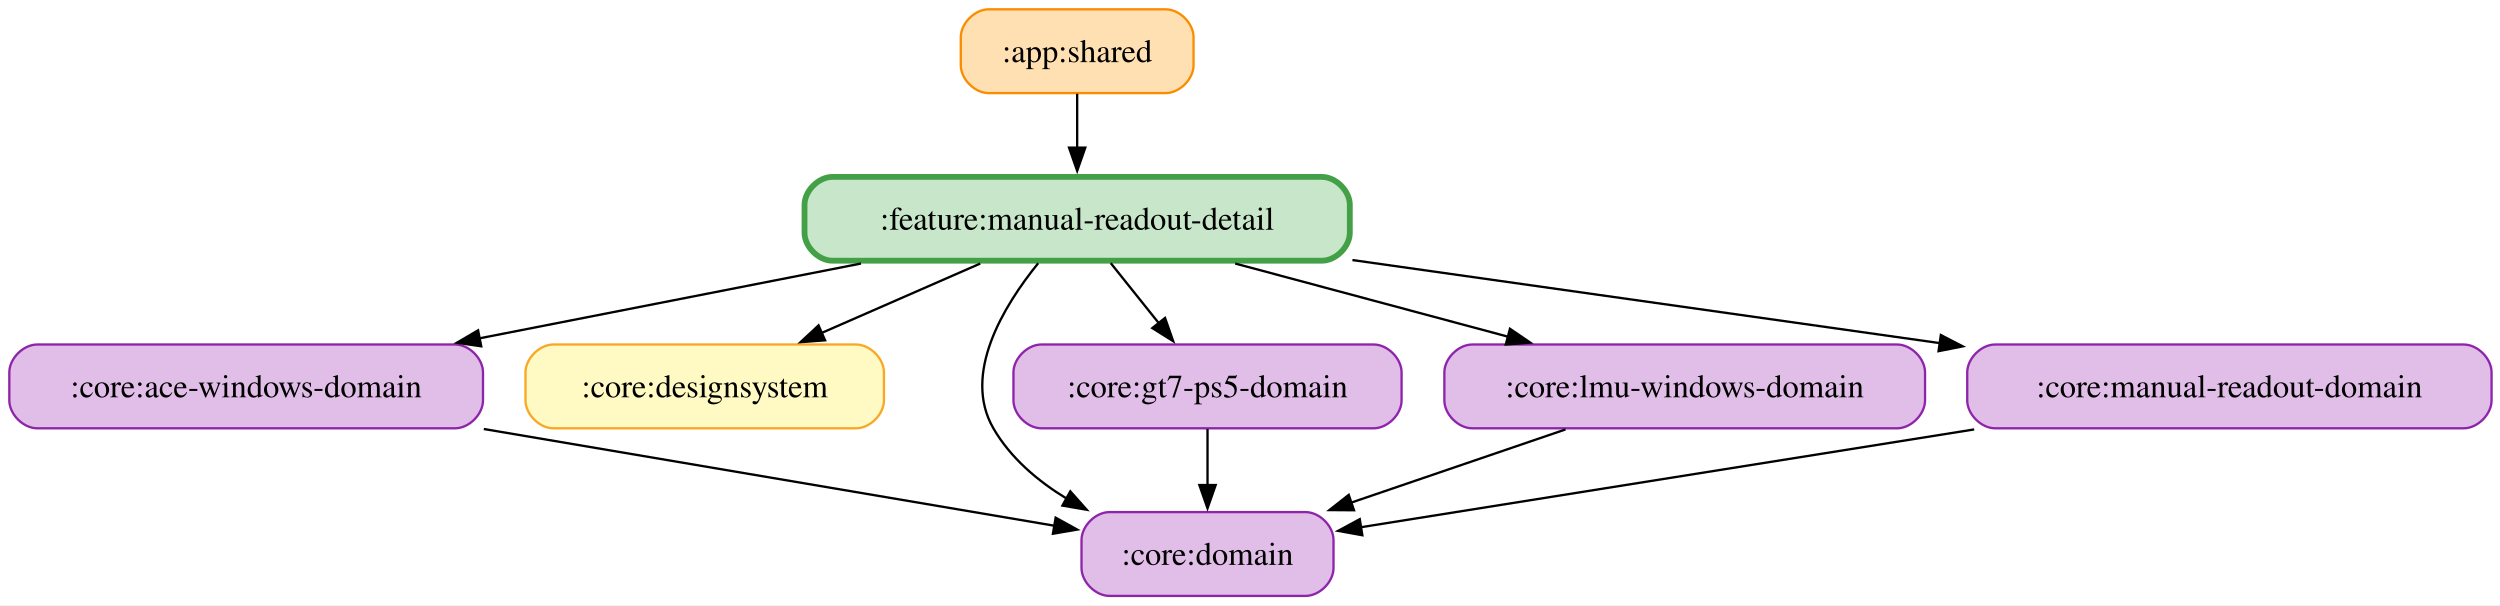
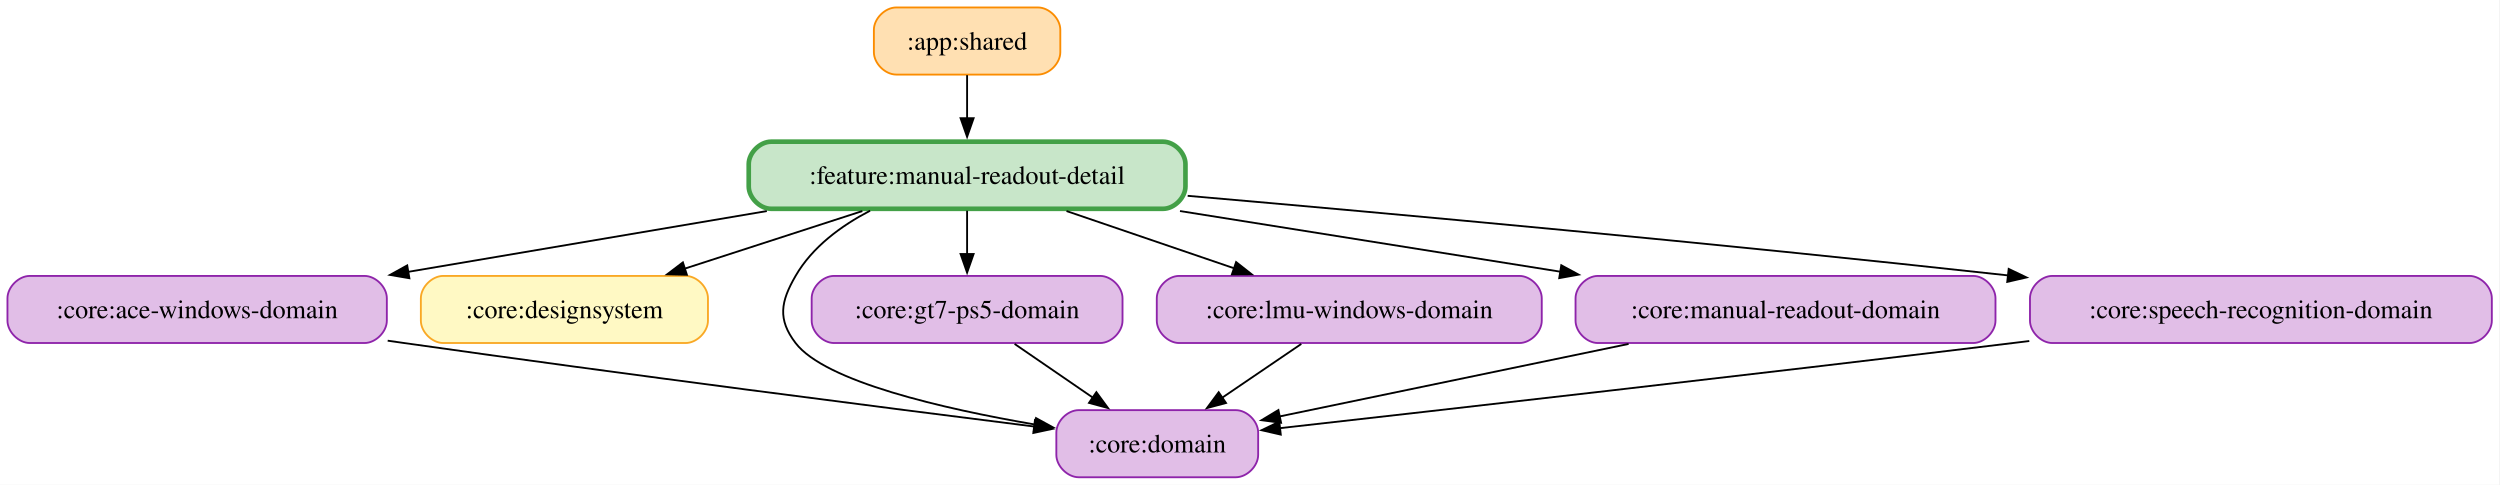
- <svg xmlns="http://www.w3.org/2000/svg" width="1074pt" height="260pt" viewBox="0.00 0.00 1074.00 260.00">
+ <svg xmlns="http://www.w3.org/2000/svg" width="1341pt" height="260pt" viewBox="0.00 0.00 1341.00 260.00">
  <g id="graph0" class="graph" transform="scale(1 1) rotate(0) translate(4 256)">
-     <polygon fill="white" stroke="none" points="-4,4 -4,-256 1070.38,-256 1070.38,4 -4,4" />
+     <polygon fill="white" stroke="none" points="-4,4 -4,-256 1336.62,-256 1336.62,4 -4,4" />
    <g id="node1" class="node">
-       <path fill="#ffe0b2" stroke="#fb8c00" d="M496.75,-252C496.75,-252 420.75,-252 420.75,-252 414.75,-252 408.75,-246 408.75,-240 408.75,-240 408.75,-228 408.75,-228 408.75,-222 414.75,-216 420.75,-216 420.75,-216 496.75,-216 496.75,-216 502.75,-216 508.75,-222 508.75,-228 508.75,-228 508.75,-240 508.75,-240 508.75,-246 502.75,-252 496.75,-252" />
-       <text xml:space="preserve" text-anchor="middle" x="458.75" y="-229.32" font-family="Times,serif" font-size="14.00">:app:shared</text>
+       <path fill="#ffe0b2" stroke="#fb8c00" d="M552.75,-252C552.75,-252 476.75,-252 476.75,-252 470.75,-252 464.75,-246 464.75,-240 464.75,-240 464.75,-228 464.75,-228 464.75,-222 470.75,-216 476.75,-216 476.75,-216 552.75,-216 552.75,-216 558.75,-216 564.75,-222 564.75,-228 564.75,-228 564.75,-240 564.75,-240 564.75,-246 558.75,-252 552.75,-252" />
+       <text xml:space="preserve" text-anchor="middle" x="514.75" y="-229.32" font-family="Times,serif" font-size="14.00">:app:shared</text>
    </g>
-     <g id="node8" class="node">
-       <path fill="#c8e6c9" stroke="#43a047" stroke-width="2.5" d="M563.88,-180C563.88,-180 353.62,-180 353.62,-180 347.62,-180 341.62,-174 341.62,-168 341.62,-168 341.62,-156 341.62,-156 341.62,-150 347.62,-144 353.62,-144 353.62,-144 563.88,-144 563.88,-144 569.88,-144 575.88,-150 575.88,-156 575.88,-156 575.88,-168 575.88,-168 575.88,-174 569.88,-180 563.88,-180" />
-       <text xml:space="preserve" text-anchor="middle" x="458.75" y="-157.32" font-family="Times,serif" font-size="14.00">:feature:manual-readout-detail</text>
+     <g id="node9" class="node">
+       <path fill="#c8e6c9" stroke="#43a047" stroke-width="2.5" d="M619.88,-180C619.88,-180 409.62,-180 409.62,-180 403.62,-180 397.62,-174 397.62,-168 397.62,-168 397.62,-156 397.62,-156 397.62,-150 403.62,-144 409.62,-144 409.62,-144 619.88,-144 619.88,-144 625.88,-144 631.88,-150 631.88,-156 631.88,-156 631.88,-168 631.88,-168 631.88,-174 625.88,-180 619.88,-180" />
+       <text xml:space="preserve" text-anchor="middle" x="514.75" y="-157.32" font-family="Times,serif" font-size="14.00">:feature:manual-readout-detail</text>
    </g>
    <g id="edge1" class="edge">
-       <path fill="none" stroke="black" d="M458.75,-215.7C458.75,-208.71 458.75,-200.44 458.75,-192.55" />
-       <polygon fill="black" stroke="black" points="462.25,-192.59 458.75,-182.59 455.25,-192.59 462.25,-192.59" />
+       <path fill="none" stroke="black" d="M514.75,-215.7C514.75,-208.71 514.75,-200.44 514.75,-192.55" />
+       <polygon fill="black" stroke="black" points="518.25,-192.59 514.75,-182.59 511.25,-192.59 518.25,-192.59" />
    </g>
    <g id="node2" class="node">
      <path fill="#e1bee7" stroke="#8e24aa" d="M191.5,-108C191.5,-108 12,-108 12,-108 6,-108 0,-102 0,-96 0,-96 0,-84 0,-84 0,-78 6,-72 12,-72 12,-72 191.5,-72 191.5,-72 197.5,-72 203.5,-78 203.5,-84 203.5,-84 203.5,-96 203.5,-96 203.5,-102 197.5,-108 191.5,-108" />
      <text xml:space="preserve" text-anchor="middle" x="101.75" y="-85.33" font-family="Times,serif" font-size="14.00">:core:ace-windows-domain</text>
    </g>
    <g id="node4" class="node">
-       <path fill="#e1bee7" stroke="#8e24aa" d="M556.88,-36C556.88,-36 472.62,-36 472.62,-36 466.62,-36 460.62,-30 460.62,-24 460.62,-24 460.62,-12 460.62,-12 460.62,-6 466.62,0 472.62,0 472.62,0 556.88,0 556.88,0 562.88,0 568.88,-6 568.88,-12 568.88,-12 568.88,-24 568.88,-24 568.88,-30 562.88,-36 556.88,-36" />
-       <text xml:space="preserve" text-anchor="middle" x="514.75" y="-13.32" font-family="Times,serif" font-size="14.00">:core:domain</text>
+       <path fill="#e1bee7" stroke="#8e24aa" d="M658.88,-36C658.88,-36 574.62,-36 574.62,-36 568.62,-36 562.62,-30 562.62,-24 562.62,-24 562.62,-12 562.62,-12 562.62,-6 568.62,0 574.62,0 574.62,0 658.88,0 658.88,0 664.88,0 670.88,-6 670.88,-12 670.88,-12 670.88,-24 670.88,-24 670.88,-30 664.88,-36 658.88,-36" />
+       <text xml:space="preserve" text-anchor="middle" x="616.75" y="-13.32" font-family="Times,serif" font-size="14.00">:core:domain</text>
    </g>
    <g id="edge2" class="edge">
-       <path fill="none" stroke="black" d="M203.84,-71.7C280.5,-58.7 383.22,-41.29 449.2,-30.11" />
-       <polygon fill="black" stroke="black" points="449.5,-33.61 458.78,-28.49 448.33,-26.71 449.5,-33.61" />
+       <path fill="none" stroke="black" d="M203.95,-73.26C206.92,-72.83 209.85,-72.41 212.75,-72 331.74,-55.09 470.73,-37.28 550.76,-27.21" />
+       <polygon fill="black" stroke="black" points="551.15,-30.69 560.63,-25.97 550.28,-23.75 551.15,-30.69" />
    </g>
    <g id="node3" class="node">
      <path fill="#fff9c4" stroke="#f9a825" d="M363.75,-108C363.75,-108 233.75,-108 233.75,-108 227.75,-108 221.75,-102 221.75,-96 221.75,-96 221.75,-84 221.75,-84 221.75,-78 227.75,-72 233.75,-72 233.75,-72 363.75,-72 363.75,-72 369.75,-72 375.75,-78 375.75,-84 375.75,-84 375.75,-96 375.75,-96 375.75,-102 369.75,-108 363.75,-108" />
      <text xml:space="preserve" text-anchor="middle" x="298.75" y="-85.33" font-family="Times,serif" font-size="14.00">:core:designsystem</text>
    </g>
    <g id="node5" class="node">
      <path fill="#e1bee7" stroke="#8e24aa" d="M586.12,-108C586.12,-108 443.38,-108 443.38,-108 437.38,-108 431.38,-102 431.38,-96 431.38,-96 431.38,-84 431.38,-84 431.38,-78 437.38,-72 443.38,-72 443.38,-72 586.12,-72 586.12,-72 592.12,-72 598.12,-78 598.12,-84 598.12,-84 598.12,-96 598.12,-96 598.12,-102 592.12,-108 586.12,-108" />
      <text xml:space="preserve" text-anchor="middle" x="514.75" y="-85.33" font-family="Times,serif" font-size="14.00">:core:gt7-ps5-domain</text>
    </g>
    <g id="edge3" class="edge">
-       <path fill="none" stroke="black" d="M514.75,-71.7C514.75,-64.41 514.75,-55.73 514.75,-47.54" />
-       <polygon fill="black" stroke="black" points="518.25,-47.62 514.75,-37.62 511.25,-47.62 518.25,-47.62" />
+       <path fill="none" stroke="black" d="M540.23,-71.52C552.98,-62.76 568.6,-52.04 582.4,-42.58" />
+       <polygon fill="black" stroke="black" points="584.09,-45.66 590.35,-37.12 580.13,-39.89 584.09,-45.66" />
    </g>
    <g id="node6" class="node">
      <path fill="#e1bee7" stroke="#8e24aa" d="M811,-108C811,-108 628.5,-108 628.5,-108 622.5,-108 616.5,-102 616.5,-96 616.5,-96 616.5,-84 616.5,-84 616.5,-78 622.5,-72 628.5,-72 628.5,-72 811,-72 811,-72 817,-72 823,-78 823,-84 823,-84 823,-96 823,-96 823,-102 817,-108 811,-108" />
      <text xml:space="preserve" text-anchor="middle" x="719.75" y="-85.33" font-family="Times,serif" font-size="14.00">:core:lmu-windows-domain</text>
    </g>
    <g id="edge4" class="edge">
-       <path fill="none" stroke="black" d="M668.55,-71.52C640.56,-61.96 605.69,-50.05 576.24,-40" />
-       <polygon fill="black" stroke="black" points="577.68,-36.79 567.09,-36.87 575.42,-43.41 577.68,-36.79" />
+       <path fill="none" stroke="black" d="M694.02,-71.52C681.15,-62.76 665.37,-52.04 651.44,-42.58" />
+       <polygon fill="black" stroke="black" points="653.64,-39.84 643.4,-37.11 649.7,-45.63 653.64,-39.84" />
    </g>
    <g id="node7" class="node">
      <path fill="#e1bee7" stroke="#8e24aa" d="M1054.38,-108C1054.38,-108 853.12,-108 853.12,-108 847.12,-108 841.12,-102 841.12,-96 841.12,-96 841.12,-84 841.12,-84 841.12,-78 847.12,-72 853.12,-72 853.12,-72 1054.38,-72 1054.38,-72 1060.38,-72 1066.38,-78 1066.38,-84 1066.38,-84 1066.38,-96 1066.38,-96 1066.38,-102 1060.38,-108 1054.38,-108" />
      <text xml:space="preserve" text-anchor="middle" x="953.75" y="-85.33" font-family="Times,serif" font-size="14.00">:core:manual-readout-domain</text>
    </g>
    <g id="edge5" class="edge">
-       <path fill="none" stroke="black" d="M844.1,-71.52C761.23,-58.3 650.2,-40.6 580.57,-29.5" />
-       <polygon fill="black" stroke="black" points="581.26,-26.06 570.84,-27.94 580.16,-32.97 581.26,-26.06" />
+       <path fill="none" stroke="black" d="M869.58,-71.52C811.61,-59.48 735.7,-43.71 682.24,-32.6" />
+       <polygon fill="black" stroke="black" points="683.17,-29.22 672.67,-30.61 681.74,-36.08 683.17,-29.22" />
+     </g>
+     <g id="node8" class="node">
+       <path fill="#e1bee7" stroke="#8e24aa" d="M1320.62,-108C1320.62,-108 1096.88,-108 1096.88,-108 1090.88,-108 1084.88,-102 1084.88,-96 1084.88,-96 1084.88,-84 1084.88,-84 1084.88,-78 1090.88,-72 1096.88,-72 1096.88,-72 1320.62,-72 1320.62,-72 1326.62,-72 1332.62,-78 1332.62,-84 1332.62,-84 1332.62,-96 1332.62,-96 1332.62,-102 1326.62,-108 1320.62,-108" />
+       <text xml:space="preserve" text-anchor="middle" x="1208.75" y="-85.33" font-family="Times,serif" font-size="14.00">:core:speech-recognition-domain</text>
+     </g>
+     <g id="edge6" class="edge">
+       <path fill="none" stroke="black" d="M1084.51,-73.07C1081.56,-72.71 1078.64,-72.35 1075.75,-72 935.76,-54.97 771.59,-36.34 682.46,-26.33" />
+       <polygon fill="black" stroke="black" points="683.01,-22.87 672.69,-25.24 682.23,-29.83 683.01,-22.87" />
+     </g>
+     <g id="edge12" class="edge">
+       <path fill="none" stroke="black" d="M407.32,-142.79C348.14,-132.76 274.74,-120.32 214.71,-110.15" />
+       <polygon fill="black" stroke="black" points="215.6,-106.75 205.16,-108.53 214.43,-113.65 215.6,-106.75" />
+     </g>
+     <g id="edge9" class="edge">
+       <path fill="none" stroke="black" d="M458.56,-142.79C429.39,-133.34 393.62,-121.74 363.32,-111.92" />
+       <polygon fill="black" stroke="black" points="364.45,-108.61 353.86,-108.86 362.3,-115.27 364.45,-108.61" />
+     </g>
+     <g id="edge7" class="edge">
+       <path fill="none" stroke="black" d="M462.72,-142.98C447.07,-134.84 431.7,-123.48 422.75,-108 414.74,-94.15 413.04,-84.72 422.75,-72 438.51,-51.36 501.45,-36.81 551.43,-28.24" />
+       <polygon fill="black" stroke="black" points="551.73,-31.74 561.02,-26.65 550.59,-24.84 551.73,-31.74" />
+     </g>
+     <g id="edge8" class="edge">
+       <path fill="none" stroke="black" d="M514.75,-142.97C514.75,-135.87 514.75,-127.54 514.75,-119.65" />
+       <polygon fill="black" stroke="black" points="518.25,-119.76 514.75,-109.76 511.25,-119.76 518.25,-119.76" />
+     </g>
+     <g id="edge13" class="edge">
+       <path fill="none" stroke="black" d="M568.08,-142.79C595.64,-133.38 629.41,-121.85 658.09,-112.05" />
+       <polygon fill="black" stroke="black" points="659.05,-115.43 667.38,-108.88 656.78,-108.8 659.05,-115.43" />
    </g>
    <g id="edge10" class="edge">
-       <path fill="none" stroke="black" d="M365.88,-142.79C315.55,-132.92 253.32,-120.72 201.9,-110.64" />
-       <polygon fill="black" stroke="black" points="202.74,-107.23 192.25,-108.75 201.39,-114.1 202.74,-107.23" />
-     </g>
-     <g id="edge8" class="edge">
-       <path fill="none" stroke="black" d="M417.13,-142.79C396.28,-133.67 370.88,-122.56 348.95,-112.96" />
-       <polygon fill="black" stroke="black" points="350.46,-109.8 339.89,-109 347.65,-116.22 350.46,-109.8" />
-     </g>
-     <g id="edge6" class="edge">
-       <path fill="none" stroke="black" d="M442.01,-142.93C427.02,-124.44 409.32,-95.23 422.75,-72 430.1,-59.28 441.79,-49.35 454.4,-41.69" />
-       <polygon fill="black" stroke="black" points="455.8,-44.92 462.85,-37.01 452.41,-38.8 455.8,-44.92" />
-     </g>
-     <g id="edge7" class="edge">
-       <path fill="none" stroke="black" d="M473.17,-142.97C479.45,-135.12 486.94,-125.76 493.82,-117.16" />
-       <polygon fill="black" stroke="black" points="496.5,-119.42 500.01,-109.42 491.03,-115.05 496.5,-119.42" />
+       <path fill="none" stroke="black" d="M628.95,-142.79C691.62,-132.8 769.3,-120.41 832.98,-110.26" />
+       <polygon fill="black" stroke="black" points="833.47,-113.72 842.79,-108.69 832.37,-106.81 833.47,-113.72" />
    </g>
    <g id="edge11" class="edge">
-       <path fill="none" stroke="black" d="M526.64,-142.79C562.66,-133.13 607.02,-121.24 644.13,-111.28" />
-       <polygon fill="black" stroke="black" points="644.68,-114.76 653.43,-108.79 642.87,-108 644.68,-114.76" />
-     </g>
-     <g id="edge9" class="edge">
-       <path fill="none" stroke="black" d="M577,-144.28C653.19,-133.5 752.09,-119.52 829.44,-108.58" />
-       <polygon fill="black" stroke="black" points="829.78,-112.07 839.19,-107.2 828.8,-105.14 829.78,-112.07" />
+       <path fill="none" stroke="black" d="M633.07,-150.96C744.02,-141.29 914.86,-125.71 1073.15,-108.27" />
+       <polygon fill="black" stroke="black" points="1073.46,-111.76 1083.02,-107.18 1072.69,-104.8 1073.46,-111.76" />
    </g>
  </g>
</svg>
